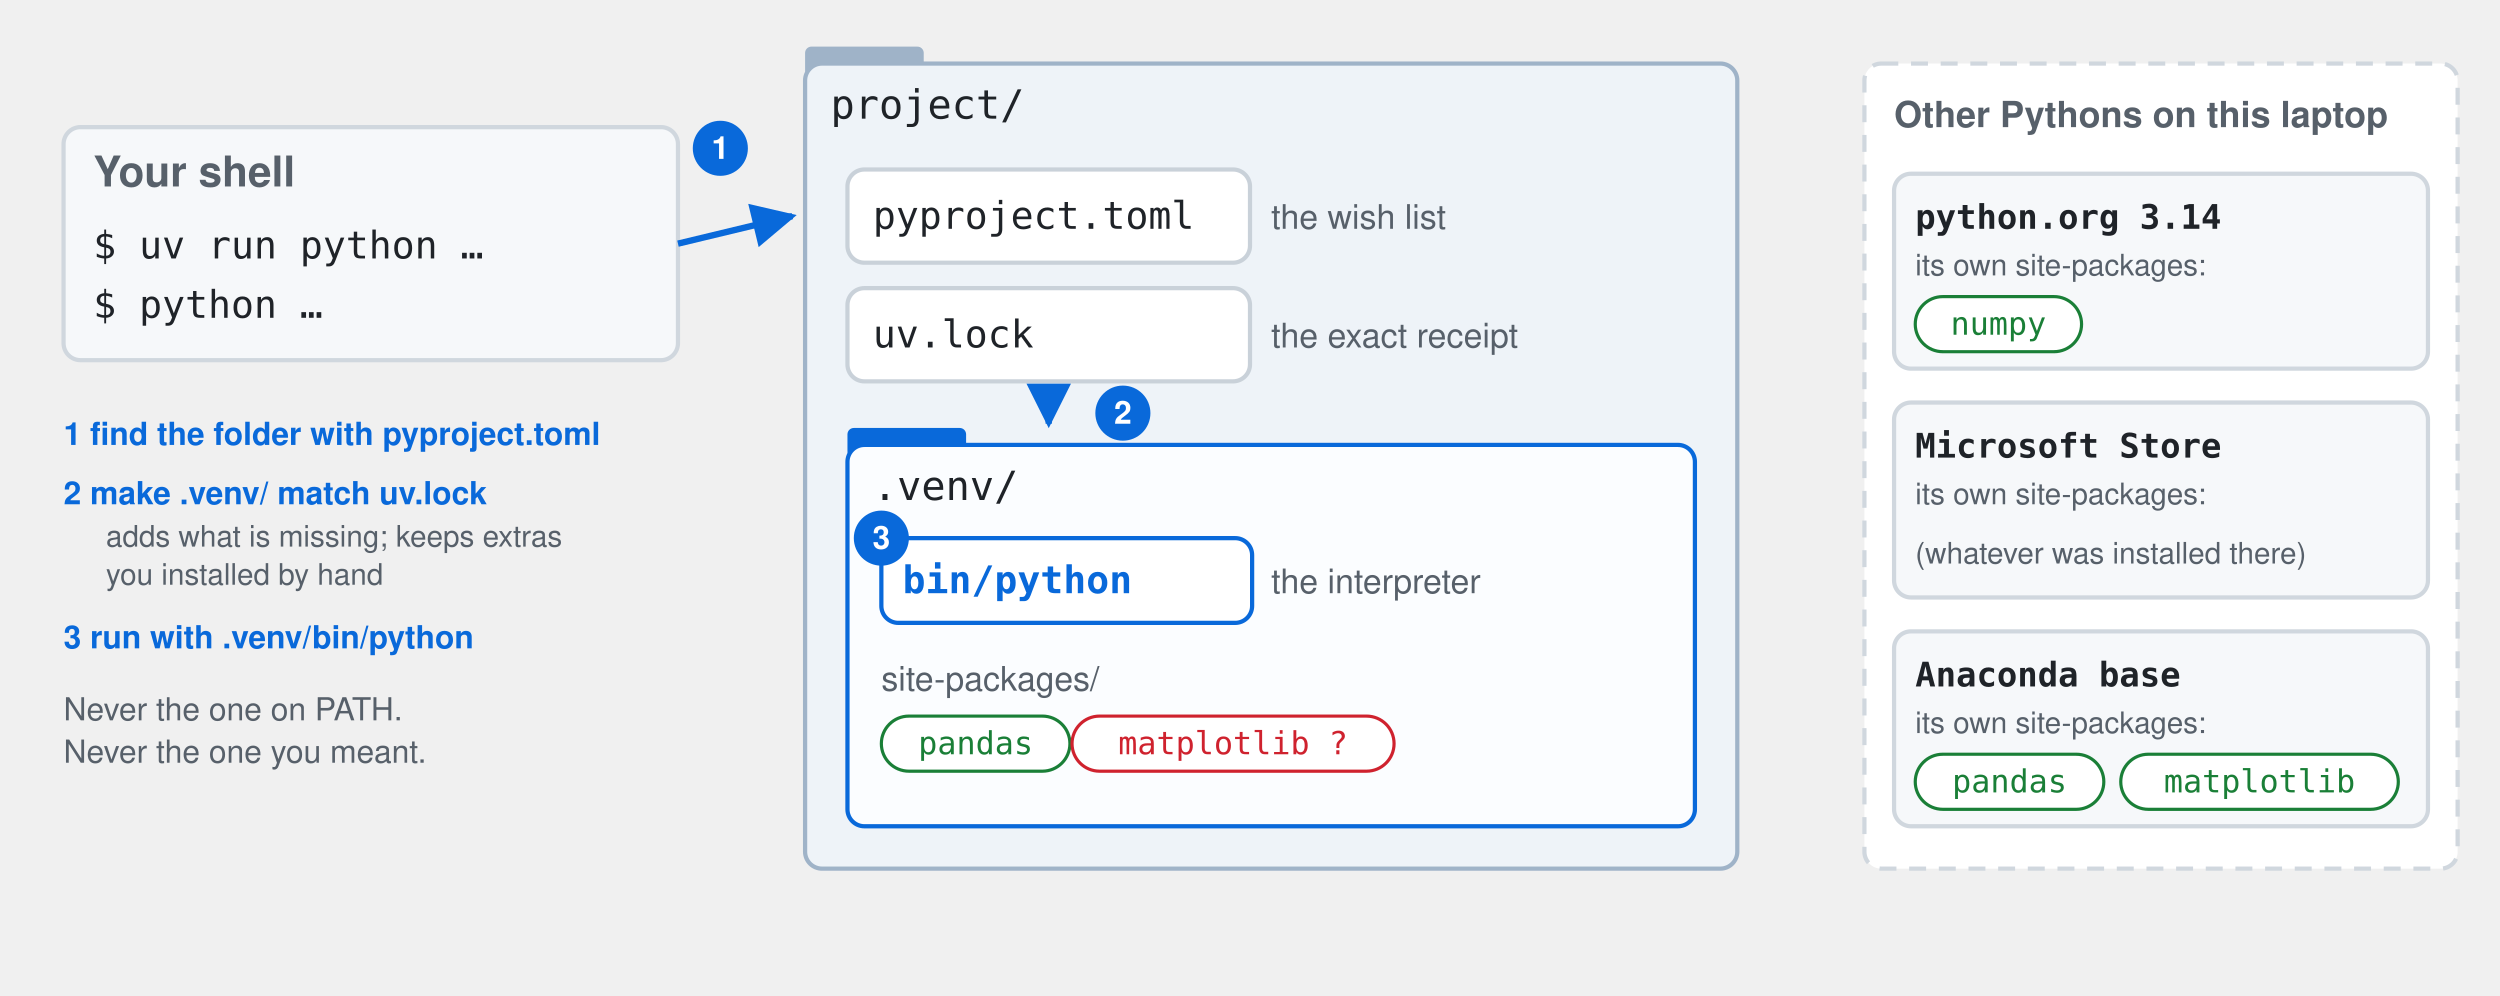
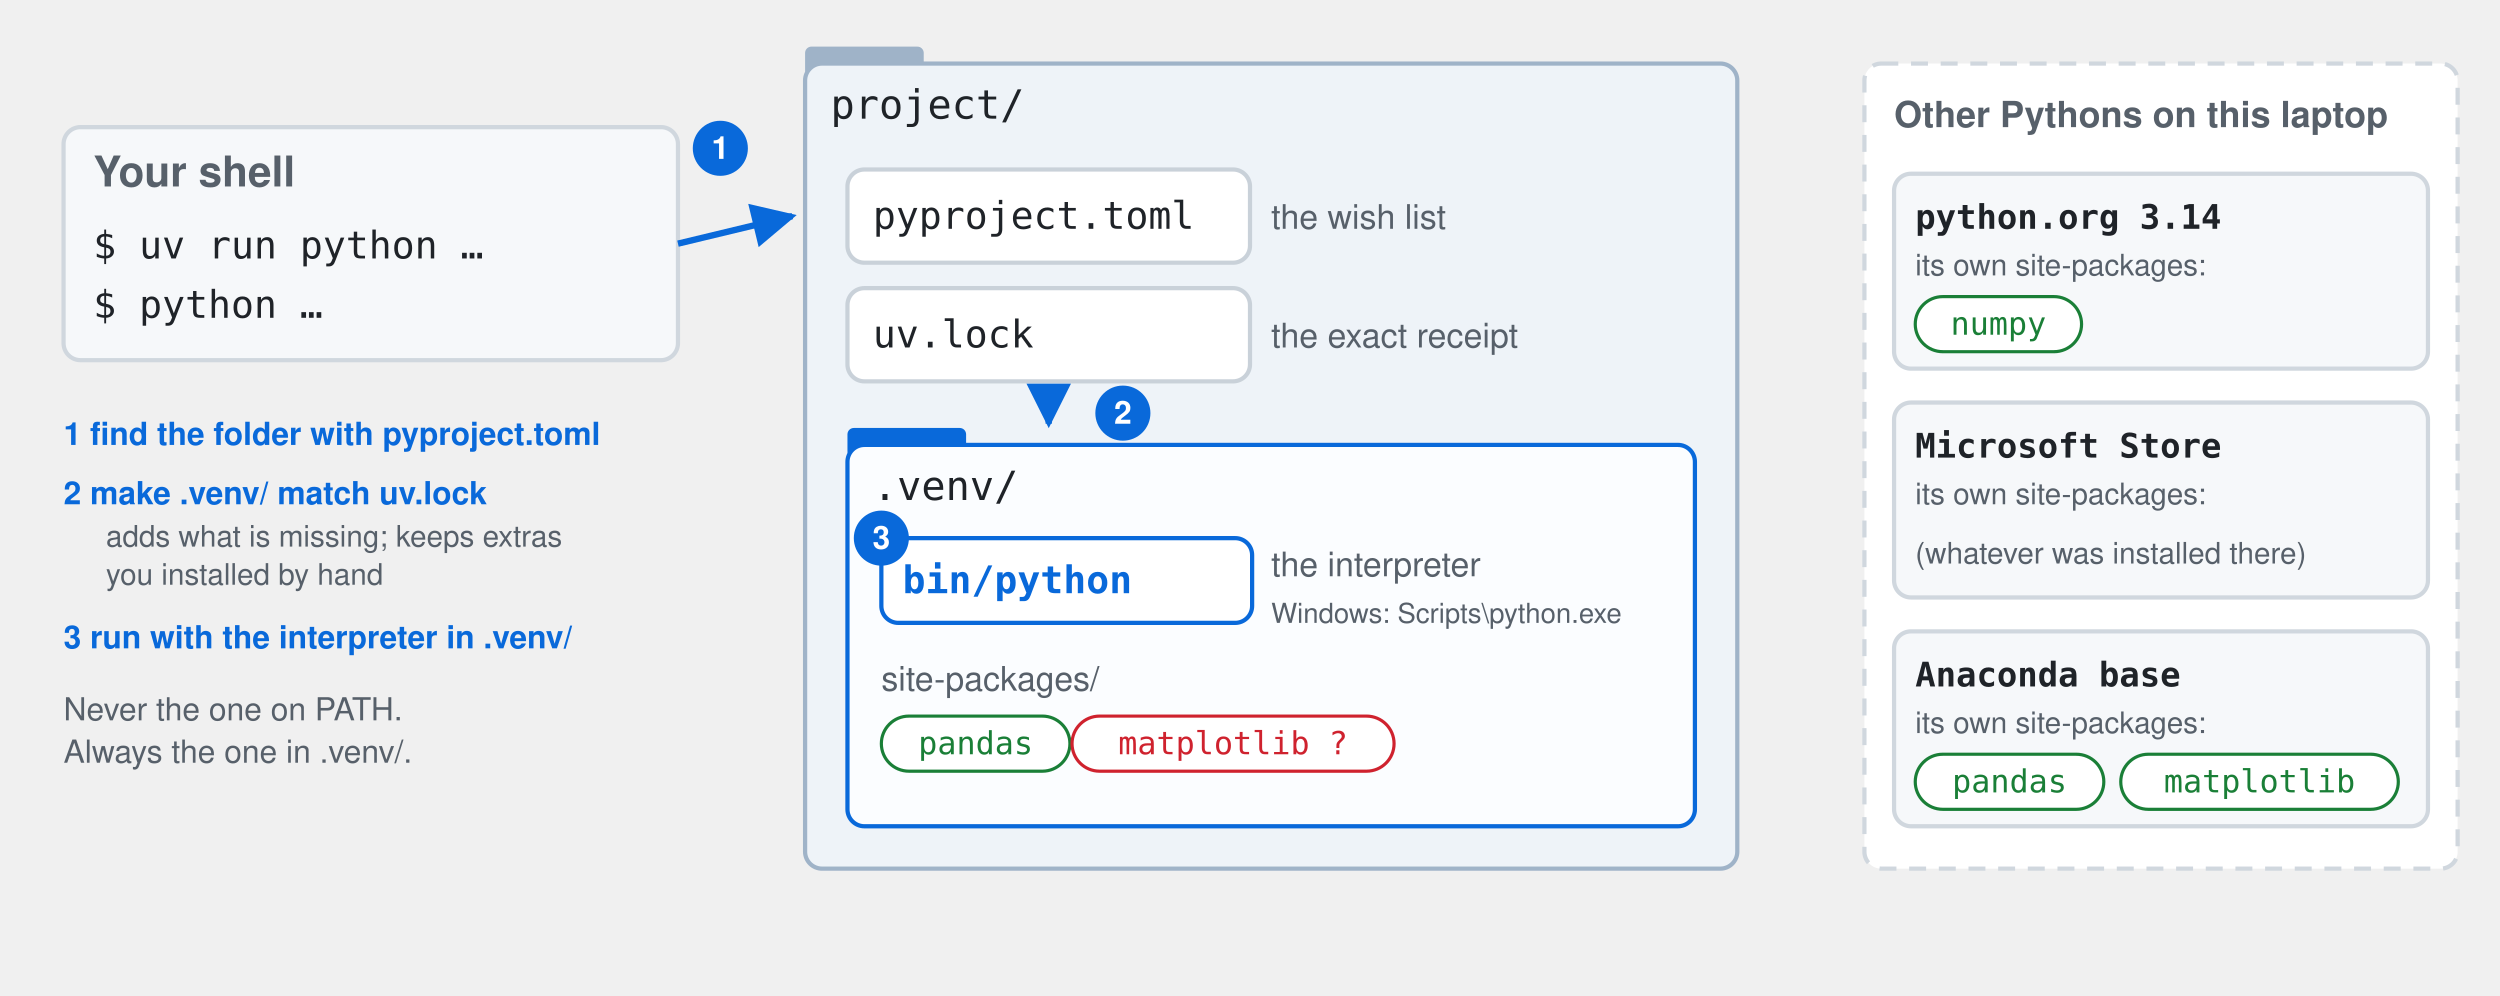
<svg xmlns="http://www.w3.org/2000/svg" width="1180" height="470" viewBox="0 0 1180 470" font-family="-apple-system, BlinkMacSystemFont, 'Segoe UI', Helvetica, Arial, sans-serif" font-size="20" fill="#1f2328">
  <defs>
    <marker id="ah-blue" viewBox="0 0 10 10" refX="9" refY="5" markerWidth="7" markerHeight="7" orient="auto-start-reverse">
      <path d="M0,0 L10,5 L0,10 z" fill="#0969da" />
    </marker>
    <marker id="ah-green" viewBox="0 0 10 10" refX="9" refY="5" markerWidth="7" markerHeight="7" orient="auto-start-reverse">
      <path d="M0,0 L10,5 L0,10 z" fill="#1a7f37" />
    </marker>
    <marker id="ah-red" viewBox="0 0 10 10" refX="9" refY="5" markerWidth="7" markerHeight="7" orient="auto-start-reverse">
      <path d="M0,0 L10,5 L0,10 z" fill="#cf222e" />
    </marker>
    <marker id="ah-purple" viewBox="0 0 10 10" refX="9" refY="5" markerWidth="7" markerHeight="7" orient="auto-start-reverse">
      <path d="M0,0 L10,5 L0,10 z" fill="#8250df" />
    </marker>
    <marker id="ah-ink" viewBox="0 0 10 10" refX="9" refY="5" markerWidth="7" markerHeight="7" orient="auto-start-reverse">
      <path d="M0,0 L10,5 L0,10 z" fill="#57606a" />
    </marker>
    <marker id="ah-orange" viewBox="0 0 10 10" refX="9" refY="5" markerWidth="7" markerHeight="7" orient="auto-start-reverse">
      <path d="M0,0 L10,5 L0,10 z" fill="#bc4c00" />
    </marker>
  </defs>
  <rect x="30" y="60" width="290" height="110" rx="8" fill="#f6f8fa" stroke="#d0d7de" stroke-width="2" />
  <text x="44" y="88" font-size="20" fill="#57606a" font-weight="700" text-anchor="start">Your shell</text>
  <text x="44" y="122" font-family="'SF Mono', Menlo, Consolas, 'DejaVu Sans Mono', monospace" font-size="18" fill="#1f2328" font-weight="400" textLength="183.6" lengthAdjust="spacingAndGlyphs" xml:space="preserve">$ uv run python …</text>
  <text x="44" y="150" font-family="'SF Mono', Menlo, Consolas, 'DejaVu Sans Mono', monospace" font-size="18" fill="#1f2328" font-weight="400" textLength="108.0" lengthAdjust="spacingAndGlyphs" xml:space="preserve">$ python …</text>
  <rect x="380" y="22" width="56" height="14" rx="3" fill="#9fb3c8" />
  <rect x="380" y="30" width="440" height="380" rx="8" fill="#eef3f8" stroke="#9fb3c8" stroke-width="2" />
  <text x="392" y="56" font-family="'SF Mono', Menlo, Consolas, 'DejaVu Sans Mono', monospace" font-size="19" fill="#1f2328" font-weight="400" textLength="91.2" lengthAdjust="spacingAndGlyphs" xml:space="preserve">project/</text>
  <rect x="400" y="80" width="190" height="44" rx="8" fill="#fff" stroke="#c9d1d9" stroke-width="2" />
  <text x="412" y="108" font-family="'SF Mono', Menlo, Consolas, 'DejaVu Sans Mono', monospace" font-size="18" fill="#1f2328" font-weight="400" textLength="151.2" lengthAdjust="spacingAndGlyphs" xml:space="preserve">pyproject.toml</text>
-   <text x="600" y="108" font-size="16" fill="#57606a" font-weight="400" text-anchor="start">the wish list</text>
  <rect x="400" y="136" width="190" height="44" rx="8" fill="#fff" stroke="#c9d1d9" stroke-width="2" />
  <text x="412" y="164" font-family="'SF Mono', Menlo, Consolas, 'DejaVu Sans Mono', monospace" font-size="18" fill="#1f2328" font-weight="400" textLength="75.6" lengthAdjust="spacingAndGlyphs" xml:space="preserve">uv.lock</text>
+   <text x="600" y="108" font-size="16" fill="#57606a" font-weight="400" text-anchor="start">the wish list</text>
  <text x="600" y="164" font-size="16" fill="#57606a" font-weight="400" text-anchor="start">the exact receipt</text>
  <rect x="400" y="202" width="56" height="14" rx="3" fill="#0969da" />
  <rect x="400" y="210" width="400" height="180" rx="8" fill="#fbfdff" stroke="#0969da" stroke-width="2" />
  <text x="412" y="236" font-family="'SF Mono', Menlo, Consolas, 'DejaVu Sans Mono', monospace" font-size="19" fill="#1f2328" font-weight="400" textLength="68.4" lengthAdjust="spacingAndGlyphs" xml:space="preserve">.venv/</text>
  <rect x="416" y="254" width="175" height="40" rx="8" fill="#fff" stroke="#0969da" stroke-width="2" />
  <text x="426" y="280" font-family="'SF Mono', Menlo, Consolas, 'DejaVu Sans Mono', monospace" font-size="18" fill="#0969da" font-weight="700" textLength="108.0" lengthAdjust="spacingAndGlyphs" xml:space="preserve">bin/python</text>
-   <text x="600" y="280" font-size="16" fill="#57606a" font-weight="400" text-anchor="start">the interpreter</text>
+   <text x="600" y="272" font-size="16" fill="#57606a" font-weight="400" text-anchor="start">the interpreter</text>
+   <text x="600" y="294" font-size="13" fill="#57606a" font-weight="400" text-anchor="start">Windows: Scripts\python.exe</text>
  <text x="416" y="326" font-size="16" fill="#57606a" font-weight="400" text-anchor="start">site-packages/</text>
  <rect x="416" y="338" width="89.0" height="26" rx="13" fill="#fff" stroke="#1a7f37" stroke-width="1.5" />
  <text x="460.5" y="356" text-anchor="middle" font-family="'SF Mono', Menlo, Consolas, 'DejaVu Sans Mono', monospace" font-size="15" fill="#1a7f37">pandas</text>
  <rect x="506" y="338" width="152.0" height="26" rx="13" fill="#fff" stroke="#cf222e" stroke-width="1.5" />
  <text x="582.0" y="356" text-anchor="middle" font-family="'SF Mono', Menlo, Consolas, 'DejaVu Sans Mono', monospace" font-size="15" fill="#cf222e">matplotlib ?</text>
  <rect x="880" y="30" width="280" height="380" rx="8" fill="#fff" stroke="#d0d7de" stroke-width="2" stroke-dasharray="8 6" />
  <text x="894" y="60" font-size="17" fill="#57606a" font-weight="700" text-anchor="start">Other Pythons on this laptop</text>
  <rect x="894" y="82" width="252" height="92" rx="8" fill="#f6f8fa" stroke="#d0d7de" stroke-width="2" />
  <text x="904" y="108" font-family="'SF Mono', Menlo, Consolas, 'DejaVu Sans Mono', monospace" font-size="16" fill="#1f2328" font-weight="700" textLength="144.0" lengthAdjust="spacingAndGlyphs" xml:space="preserve">python.org 3.14</text>
  <text x="904" y="130" font-size="14" fill="#57606a" font-weight="400" text-anchor="start">its own site-packages:</text>
  <rect x="904" y="140" width="78.5" height="26" rx="13" fill="#fff" stroke="#1a7f37" stroke-width="1.5" />
  <text x="943.25" y="158" text-anchor="middle" font-family="'SF Mono', Menlo, Consolas, 'DejaVu Sans Mono', monospace" font-size="15" fill="#1a7f37">numpy</text>
  <rect x="894" y="190" width="252" height="92" rx="8" fill="#f6f8fa" stroke="#d0d7de" stroke-width="2" />
  <text x="904" y="216" font-family="'SF Mono', Menlo, Consolas, 'DejaVu Sans Mono', monospace" font-size="16" fill="#1f2328" font-weight="700" textLength="144.0" lengthAdjust="spacingAndGlyphs" xml:space="preserve">Microsoft Store</text>
  <text x="904" y="238" font-size="14" fill="#57606a" font-weight="400" text-anchor="start">its own site-packages:</text>
  <text x="904" y="266" font-size="14" fill="#57606a" font-weight="400" text-anchor="start">(whatever was installed there)</text>
  <rect x="894" y="298" width="252" height="92" rx="8" fill="#f6f8fa" stroke="#d0d7de" stroke-width="2" />
  <text x="904" y="324" font-family="'SF Mono', Menlo, Consolas, 'DejaVu Sans Mono', monospace" font-size="16" fill="#1f2328" font-weight="700" textLength="124.8" lengthAdjust="spacingAndGlyphs" xml:space="preserve">Anaconda base</text>
  <text x="904" y="346" font-size="14" fill="#57606a" font-weight="400" text-anchor="start">its own site-packages:</text>
  <rect x="904" y="356" width="89.0" height="26" rx="13" fill="#fff" stroke="#1a7f37" stroke-width="1.5" />
  <text x="948.5" y="374" text-anchor="middle" font-family="'SF Mono', Menlo, Consolas, 'DejaVu Sans Mono', monospace" font-size="15" fill="#1a7f37">pandas</text>
  <rect x="1001.0" y="356" width="131.0" height="26" rx="13" fill="#fff" stroke="#1a7f37" stroke-width="1.5" />
  <text x="1066.5" y="374" text-anchor="middle" font-family="'SF Mono', Menlo, Consolas, 'DejaVu Sans Mono', monospace" font-size="15" fill="#1a7f37">matplotlib</text>
  <line x1="320" y1="115" x2="374" y2="102" stroke="#0969da" stroke-width="3" marker-end="url(#ah-blue)" />
  <circle cx="340" cy="70" r="13" fill="#0969da" />
  <text x="340" y="75" text-anchor="middle" font-size="15" font-weight="700" fill="#fff">1</text>
  <line x1="495" y1="182" x2="495" y2="200" stroke="#0969da" stroke-width="3" marker-end="url(#ah-blue)" />
  <circle cx="530" cy="195" r="13" fill="#0969da" />
  <text x="530" y="200" text-anchor="middle" font-size="15" font-weight="700" fill="#fff">2</text>
  <circle cx="416" cy="254" r="13" fill="#0969da" />
  <text x="416" y="259" text-anchor="middle" font-size="15" font-weight="700" fill="#fff">3</text>
  <text x="30" y="210" font-size="15" fill="#0969da" font-weight="700" text-anchor="start">1  find the folder with pyproject.toml</text>
  <text x="30" y="238" font-size="15" fill="#0969da" font-weight="700" text-anchor="start">2  make .venv/ match uv.lock</text>
  <text x="50" y="258" font-size="14" fill="#57606a" font-weight="400" text-anchor="start">adds what is missing; keeps extras</text>
  <text x="50" y="276" font-size="14" fill="#57606a" font-weight="400" text-anchor="start">you installed by hand</text>
-   <text x="30" y="306" font-size="15" fill="#0969da" font-weight="700" text-anchor="start">3  run with .venv/bin/python</text>
+   <text x="30" y="306" font-size="15" fill="#0969da" font-weight="700" text-anchor="start">3  run with the interpreter in .venv/</text>
  <text x="30" y="340" font-size="15" fill="#57606a" font-weight="400" text-anchor="start">Never the one on PATH.</text>
-   <text x="30" y="360" font-size="15" fill="#57606a" font-weight="400" text-anchor="start">Never the one you meant.</text>
+   <text x="30" y="360" font-size="15" fill="#57606a" font-weight="400" text-anchor="start">Always the one in .venv/.</text>
</svg>
